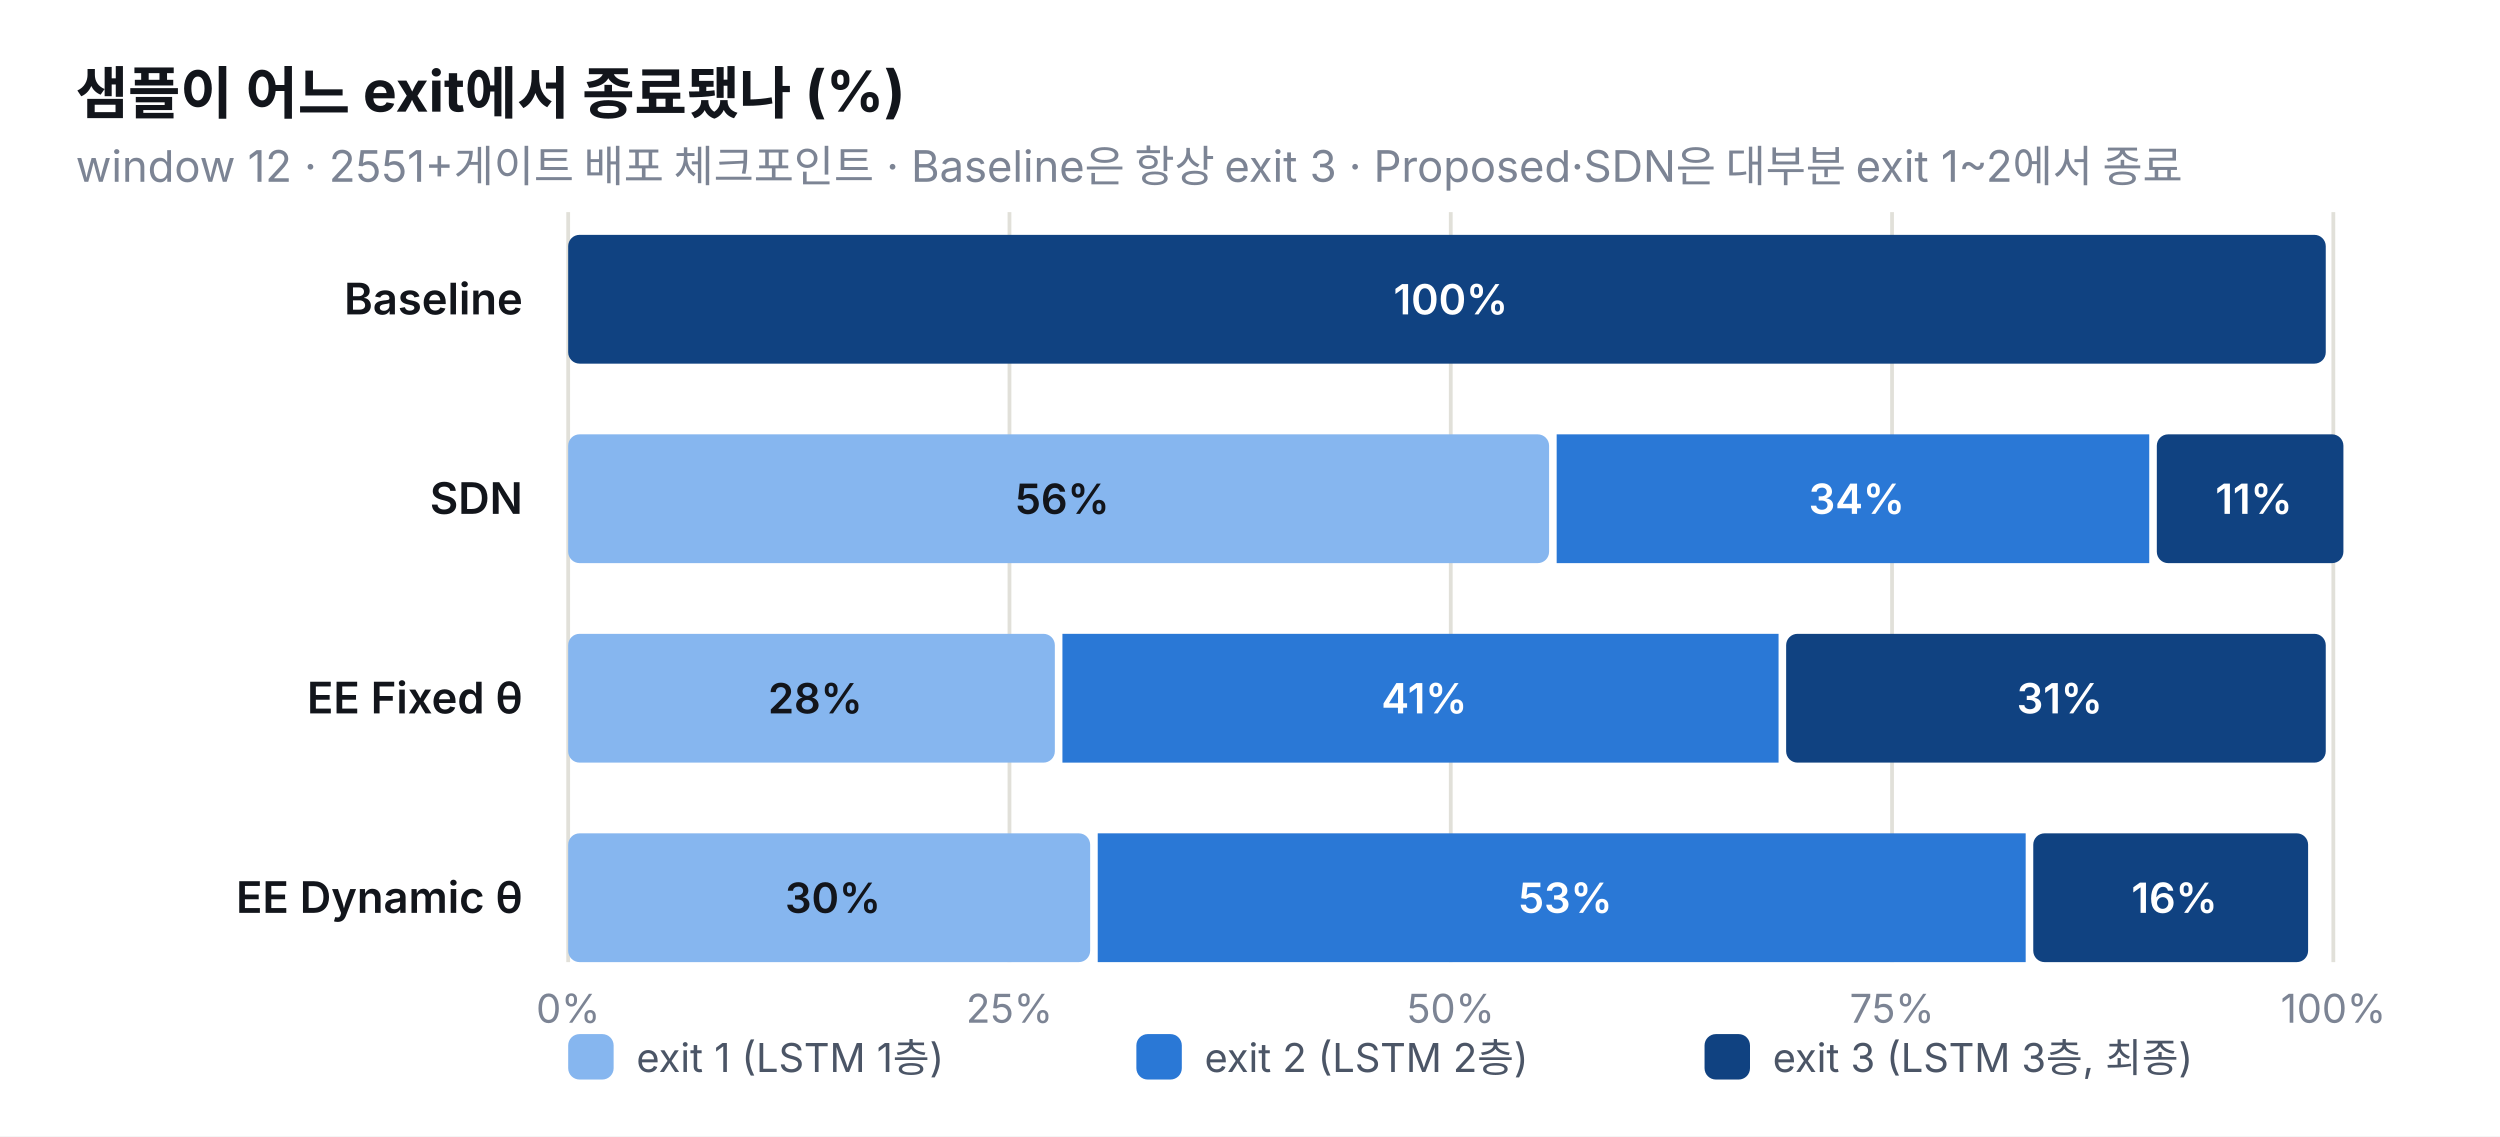
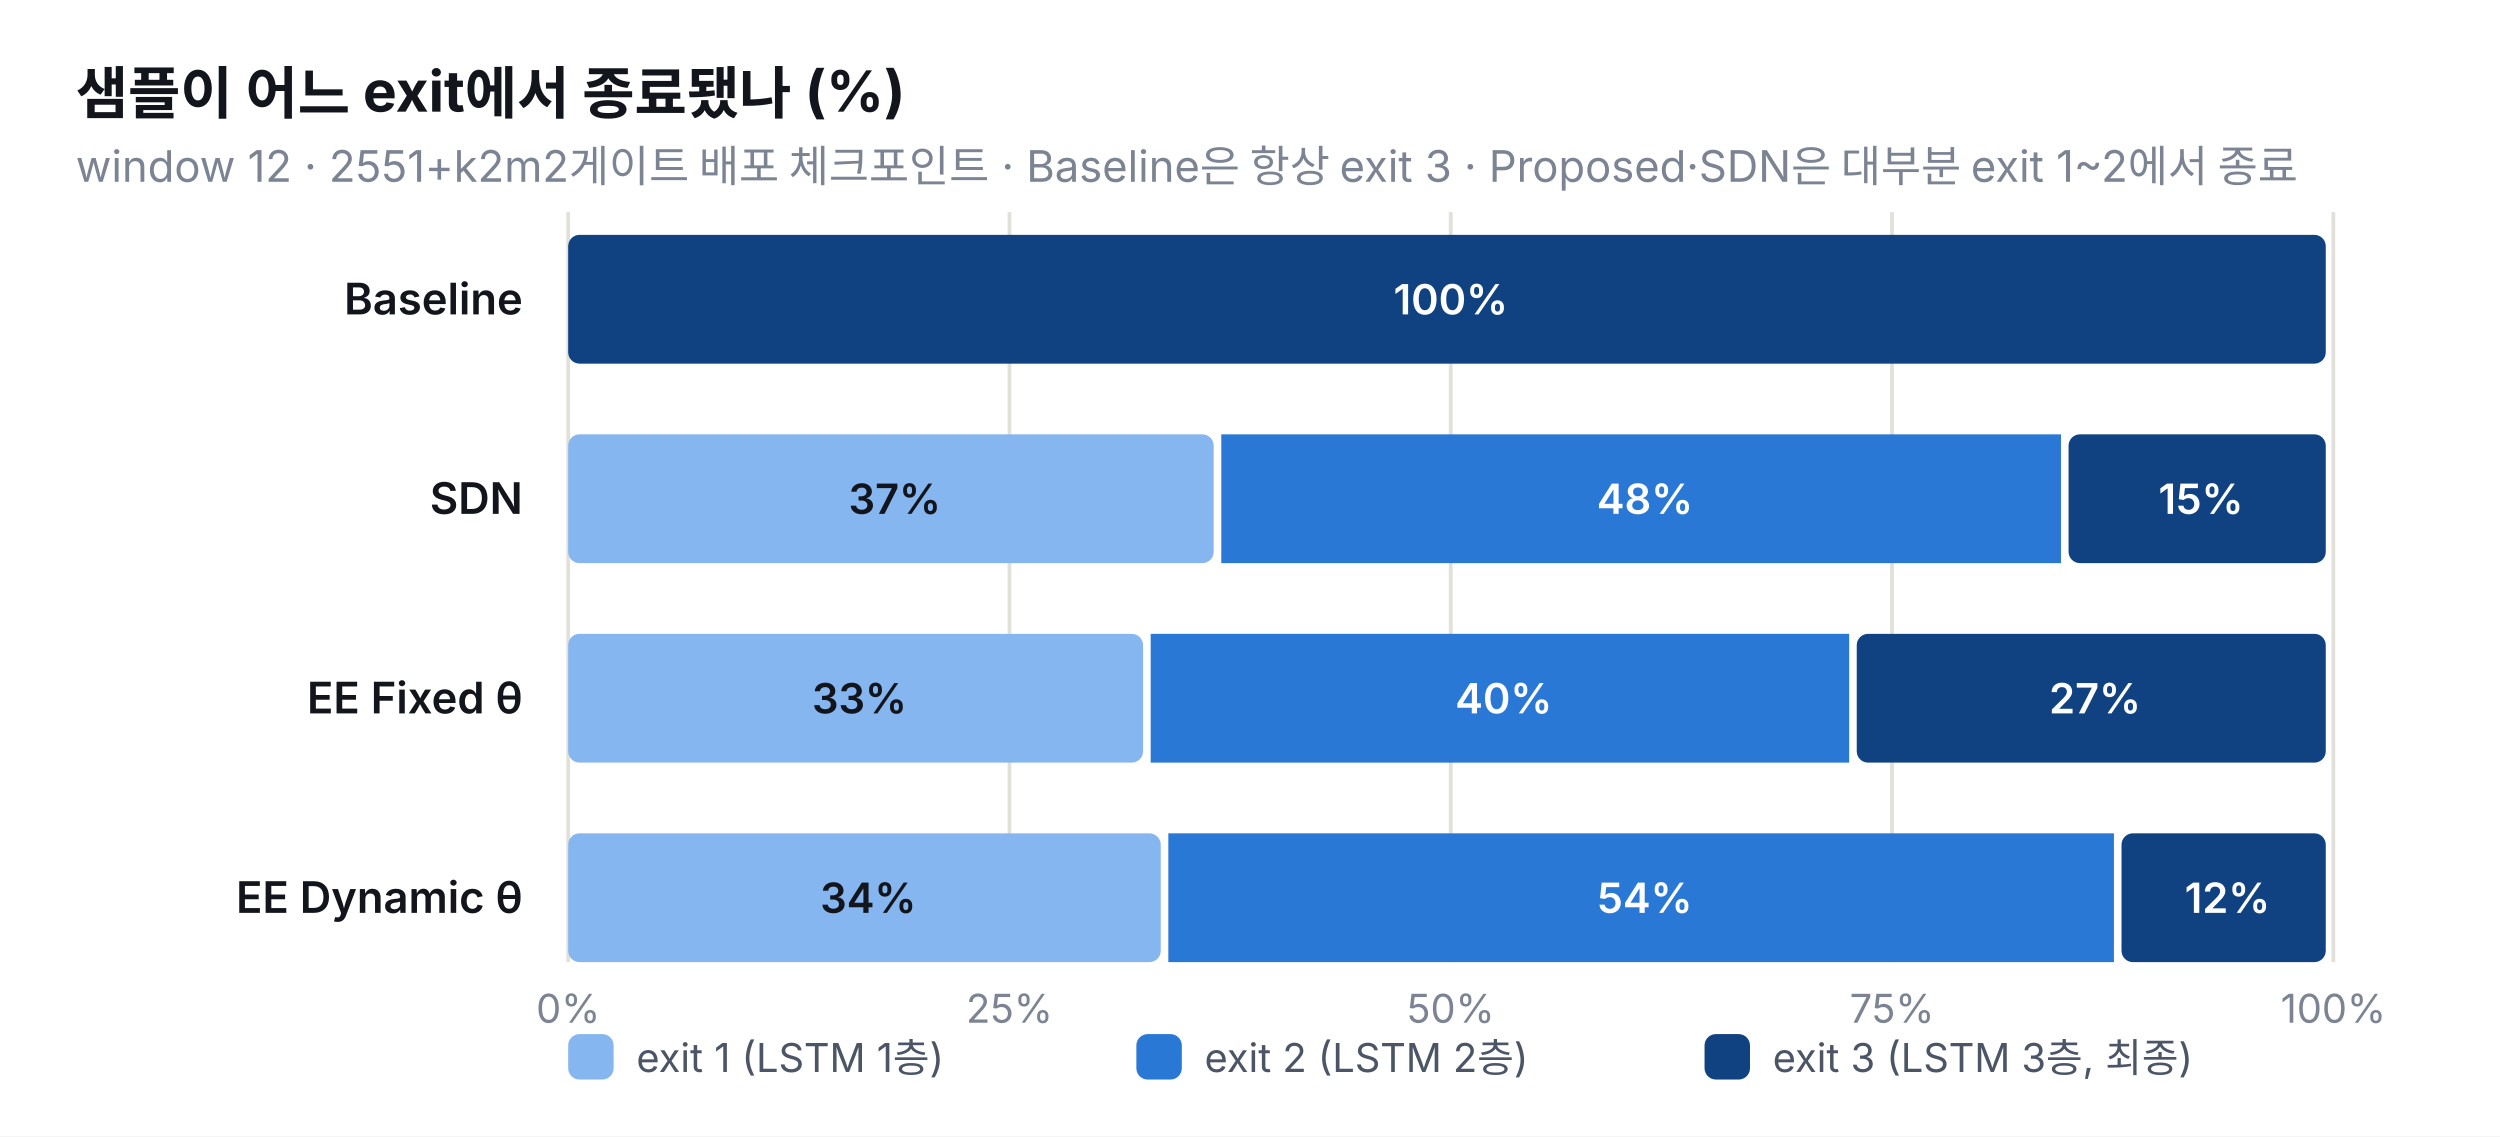
<svg xmlns="http://www.w3.org/2000/svg" width="660" height="300" viewBox="0 0 660 300" font-family="-apple-system, &quot;Segoe UI&quot;, &quot;Malgun Gothic&quot;, &quot;Noto Sans KR&quot;, system-ui, sans-serif">
  <rect x="0" y="0" width="660" height="300" fill="#ffffff" />
  <text x="20" y="30" text-anchor="start" font-size="15" font-weight="700" fill="#12151b" font-family="-apple-system, &quot;Segoe UI&quot;, &quot;Malgun Gothic&quot;, &quot;Noto Sans KR&quot;, system-ui, sans-serif" transform="undefined">샘플이 어느 exit에서 종료됐나 (%)</text>
-   <text x="20" y="48" text-anchor="start" font-size="11.5" font-weight="400" fill="#7c8494" font-family="-apple-system, &quot;Segoe UI&quot;, &quot;Malgun Gothic&quot;, &quot;Noto Sans KR&quot;, system-ui, sans-serif" transform="undefined">window 12 · 2551+게이트 배포 체크포인트 · Baseline은 항상 exit 3 · Proposed·SDN은 대부분 exit 1~2에서 종료</text>
+   <text x="20" y="48" text-anchor="start" font-size="11.5" font-weight="400" fill="#7c8494" font-family="-apple-system, &quot;Segoe UI&quot;, &quot;Malgun Gothic&quot;, &quot;Noto Sans KR&quot;, system-ui, sans-serif" transform="undefined">window 12 · 2551+k2m2게이트 배포 체크포인트 · Baseline은 항상 exit 3 · Proposed·SDN은 대부분 exit 1~2에서 종료</text>
  <line x1="150" y1="56" x2="150" y2="254" stroke="#e1e0d9" stroke-width="1" />
  <text x="150" y="270" text-anchor="middle" font-size="10.5" font-weight="400" fill="#7c8494" font-family="-apple-system, &quot;Segoe UI&quot;, &quot;Malgun Gothic&quot;, &quot;Noto Sans KR&quot;, system-ui, sans-serif" transform="undefined">0%</text>
  <line x1="266.5" y1="56" x2="266.5" y2="254" stroke="#e1e0d9" stroke-width="1" />
  <text x="266.5" y="270" text-anchor="middle" font-size="10.5" font-weight="400" fill="#7c8494" font-family="-apple-system, &quot;Segoe UI&quot;, &quot;Malgun Gothic&quot;, &quot;Noto Sans KR&quot;, system-ui, sans-serif" transform="undefined">25%</text>
  <line x1="383" y1="56" x2="383" y2="254" stroke="#e1e0d9" stroke-width="1" />
  <text x="383" y="270" text-anchor="middle" font-size="10.5" font-weight="400" fill="#7c8494" font-family="-apple-system, &quot;Segoe UI&quot;, &quot;Malgun Gothic&quot;, &quot;Noto Sans KR&quot;, system-ui, sans-serif" transform="undefined">50%</text>
  <line x1="499.5" y1="56" x2="499.5" y2="254" stroke="#e1e0d9" stroke-width="1" />
  <text x="499.5" y="270" text-anchor="middle" font-size="10.5" font-weight="400" fill="#7c8494" font-family="-apple-system, &quot;Segoe UI&quot;, &quot;Malgun Gothic&quot;, &quot;Noto Sans KR&quot;, system-ui, sans-serif" transform="undefined">75%</text>
  <line x1="616" y1="56" x2="616" y2="254" stroke="#e1e0d9" stroke-width="1" />
  <text x="616" y="270" text-anchor="middle" font-size="10.5" font-weight="400" fill="#7c8494" font-family="-apple-system, &quot;Segoe UI&quot;, &quot;Malgun Gothic&quot;, &quot;Noto Sans KR&quot;, system-ui, sans-serif" transform="undefined">100%</text>
  <text x="138" y="83" text-anchor="end" font-size="11.5" font-weight="600" fill="#12151b" font-family="-apple-system, &quot;Segoe UI&quot;, &quot;Malgun Gothic&quot;, &quot;Noto Sans KR&quot;, system-ui, sans-serif" transform="undefined">Baseline</text>
  <rect x="150" y="62" width="464" height="34" fill="#104281" rx="3" />
  <text x="383" y="83" text-anchor="middle" font-size="11" font-weight="600" fill="#ffffff" font-family="-apple-system, &quot;Segoe UI&quot;, &quot;Malgun Gothic&quot;, &quot;Noto Sans KR&quot;, system-ui, sans-serif" transform="undefined">100%</text>
  <text x="138" y="135.667" text-anchor="end" font-size="11.5" font-weight="600" fill="#12151b" font-family="-apple-system, &quot;Segoe UI&quot;, &quot;Malgun Gothic&quot;, &quot;Noto Sans KR&quot;, system-ui, sans-serif" transform="undefined">SDN</text>
-   <rect x="150" y="114.667" width="258.96" height="34" fill="#86b6ef" rx="3" />
-   <text x="280.48" y="135.667" text-anchor="middle" font-size="11" font-weight="600" fill="#12151b" font-family="-apple-system, &quot;Segoe UI&quot;, &quot;Malgun Gothic&quot;, &quot;Noto Sans KR&quot;, system-ui, sans-serif" transform="undefined">56%</text>
-   <rect x="410.96" y="114.667" width="156.44" height="34" fill="#2a78d6" rx="0" />
-   <text x="490.18" y="135.667" text-anchor="middle" font-size="11" font-weight="600" fill="#ffffff" font-family="-apple-system, &quot;Segoe UI&quot;, &quot;Malgun Gothic&quot;, &quot;Noto Sans KR&quot;, system-ui, sans-serif" transform="undefined">34%</text>
-   <rect x="569.4" y="114.667" width="49.26" height="34" fill="#104281" rx="3" />
-   <text x="595.03" y="135.667" text-anchor="middle" font-size="11" font-weight="600" fill="#ffffff" font-family="-apple-system, &quot;Segoe UI&quot;, &quot;Malgun Gothic&quot;, &quot;Noto Sans KR&quot;, system-ui, sans-serif" transform="undefined">11%</text>
+   <rect x="150" y="114.667" width="170.42" height="34" fill="#86b6ef" rx="3" />
+   <text x="236.21" y="135.667" text-anchor="middle" font-size="11" font-weight="600" fill="#12151b" font-family="-apple-system, &quot;Segoe UI&quot;, &quot;Malgun Gothic&quot;, &quot;Noto Sans KR&quot;, system-ui, sans-serif" transform="undefined">37%</text>
+   <rect x="322.42" y="114.667" width="221.68" height="34" fill="#2a78d6" rx="0" />
+   <text x="434.26" y="135.667" text-anchor="middle" font-size="11" font-weight="600" fill="#ffffff" font-family="-apple-system, &quot;Segoe UI&quot;, &quot;Malgun Gothic&quot;, &quot;Noto Sans KR&quot;, system-ui, sans-serif" transform="undefined">48%</text>
+   <rect x="546.1" y="114.667" width="67.9" height="34" fill="#104281" rx="3" />
+   <text x="581.05" y="135.667" text-anchor="middle" font-size="11" font-weight="600" fill="#ffffff" font-family="-apple-system, &quot;Segoe UI&quot;, &quot;Malgun Gothic&quot;, &quot;Noto Sans KR&quot;, system-ui, sans-serif" transform="undefined">15%</text>
  <text x="138" y="188.333" text-anchor="end" font-size="11.5" font-weight="600" fill="#12151b" font-family="-apple-system, &quot;Segoe UI&quot;, &quot;Malgun Gothic&quot;, &quot;Noto Sans KR&quot;, system-ui, sans-serif" transform="undefined">EE Fixed θ</text>
-   <rect x="150" y="167.333" width="128.48" height="34" fill="#86b6ef" rx="3" />
-   <text x="215.24" y="188.333" text-anchor="middle" font-size="11" font-weight="600" fill="#12151b" font-family="-apple-system, &quot;Segoe UI&quot;, &quot;Malgun Gothic&quot;, &quot;Noto Sans KR&quot;, system-ui, sans-serif" transform="undefined">28%</text>
-   <rect x="280.48" y="167.333" width="189.06" height="34" fill="#2a78d6" rx="0" />
-   <text x="376.01" y="188.333" text-anchor="middle" font-size="11" font-weight="600" fill="#ffffff" font-family="-apple-system, &quot;Segoe UI&quot;, &quot;Malgun Gothic&quot;, &quot;Noto Sans KR&quot;, system-ui, sans-serif" transform="undefined">41%</text>
-   <rect x="471.54" y="167.333" width="142.46" height="34" fill="#104281" rx="3" />
-   <text x="543.77" y="188.333" text-anchor="middle" font-size="11" font-weight="600" fill="#ffffff" font-family="-apple-system, &quot;Segoe UI&quot;, &quot;Malgun Gothic&quot;, &quot;Noto Sans KR&quot;, system-ui, sans-serif" transform="undefined">31%</text>
+   <rect x="150" y="167.333" width="151.78" height="34" fill="#86b6ef" rx="3" />
+   <text x="226.89" y="188.333" text-anchor="middle" font-size="11" font-weight="600" fill="#12151b" font-family="-apple-system, &quot;Segoe UI&quot;, &quot;Malgun Gothic&quot;, &quot;Noto Sans KR&quot;, system-ui, sans-serif" transform="undefined">33%</text>
+   <rect x="303.78" y="167.333" width="184.4" height="34" fill="#2a78d6" rx="0" />
+   <text x="396.98" y="188.333" text-anchor="middle" font-size="11" font-weight="600" fill="#ffffff" font-family="-apple-system, &quot;Segoe UI&quot;, &quot;Malgun Gothic&quot;, &quot;Noto Sans KR&quot;, system-ui, sans-serif" transform="undefined">40%</text>
+   <rect x="490.18" y="167.333" width="123.82" height="34" fill="#104281" rx="3" />
+   <text x="553.09" y="188.333" text-anchor="middle" font-size="11" font-weight="600" fill="#ffffff" font-family="-apple-system, &quot;Segoe UI&quot;, &quot;Malgun Gothic&quot;, &quot;Noto Sans KR&quot;, system-ui, sans-serif" transform="undefined">27%</text>
  <text x="138" y="241" text-anchor="end" font-size="11.5" font-weight="600" fill="#12151b" font-family="-apple-system, &quot;Segoe UI&quot;, &quot;Malgun Gothic&quot;, &quot;Noto Sans KR&quot;, system-ui, sans-serif" transform="undefined">EE Dynamic θ</text>
-   <rect x="150" y="220" width="137.8" height="34" fill="#86b6ef" rx="3" />
-   <text x="219.9" y="241" text-anchor="middle" font-size="11" font-weight="600" fill="#12151b" font-family="-apple-system, &quot;Segoe UI&quot;, &quot;Malgun Gothic&quot;, &quot;Noto Sans KR&quot;, system-ui, sans-serif" transform="undefined">30%</text>
-   <rect x="289.8" y="220" width="244.98" height="34" fill="#2a78d6" rx="0" />
-   <text x="413.29" y="241" text-anchor="middle" font-size="11" font-weight="600" fill="#ffffff" font-family="-apple-system, &quot;Segoe UI&quot;, &quot;Malgun Gothic&quot;, &quot;Noto Sans KR&quot;, system-ui, sans-serif" transform="undefined">53%</text>
-   <rect x="536.78" y="220" width="72.56" height="34" fill="#104281" rx="3" />
-   <text x="574.06" y="241" text-anchor="middle" font-size="11" font-weight="600" fill="#ffffff" font-family="-apple-system, &quot;Segoe UI&quot;, &quot;Malgun Gothic&quot;, &quot;Noto Sans KR&quot;, system-ui, sans-serif" transform="undefined">16%</text>
+   <rect x="150" y="220" width="156.44" height="34" fill="#86b6ef" rx="3" />
+   <text x="229.22" y="241" text-anchor="middle" font-size="11" font-weight="600" fill="#12151b" font-family="-apple-system, &quot;Segoe UI&quot;, &quot;Malgun Gothic&quot;, &quot;Noto Sans KR&quot;, system-ui, sans-serif" transform="undefined">34%</text>
+   <rect x="308.44" y="220" width="249.64" height="34" fill="#2a78d6" rx="0" />
+   <text x="434.26" y="241" text-anchor="middle" font-size="11" font-weight="600" fill="#ffffff" font-family="-apple-system, &quot;Segoe UI&quot;, &quot;Malgun Gothic&quot;, &quot;Noto Sans KR&quot;, system-ui, sans-serif" transform="undefined">54%</text>
+   <rect x="560.08" y="220" width="53.92" height="34" fill="#104281" rx="3" />
+   <text x="588.04" y="241" text-anchor="middle" font-size="11" font-weight="600" fill="#ffffff" font-family="-apple-system, &quot;Segoe UI&quot;, &quot;Malgun Gothic&quot;, &quot;Noto Sans KR&quot;, system-ui, sans-serif" transform="undefined">12%</text>
  <rect x="150" y="273" width="12" height="12" rx="3" fill="#86b6ef" />
  <text x="168" y="283" text-anchor="start" font-size="10.5" font-weight="400" fill="#4b5566" font-family="-apple-system, &quot;Segoe UI&quot;, &quot;Malgun Gothic&quot;, &quot;Noto Sans KR&quot;, system-ui, sans-serif" transform="undefined">exit 1 (LSTM 1층)</text>
  <rect x="300" y="273" width="12" height="12" rx="3" fill="#2a78d6" />
  <text x="318" y="283" text-anchor="start" font-size="10.5" font-weight="400" fill="#4b5566" font-family="-apple-system, &quot;Segoe UI&quot;, &quot;Malgun Gothic&quot;, &quot;Noto Sans KR&quot;, system-ui, sans-serif" transform="undefined">exit 2 (LSTM 2층)</text>
  <rect x="450" y="273" width="12" height="12" rx="3" fill="#104281" />
  <text x="468" y="283" text-anchor="start" font-size="10.5" font-weight="400" fill="#4b5566" font-family="-apple-system, &quot;Segoe UI&quot;, &quot;Malgun Gothic&quot;, &quot;Noto Sans KR&quot;, system-ui, sans-serif" transform="undefined">exit 3 (LSTM 3층, 최종)</text>
</svg>
